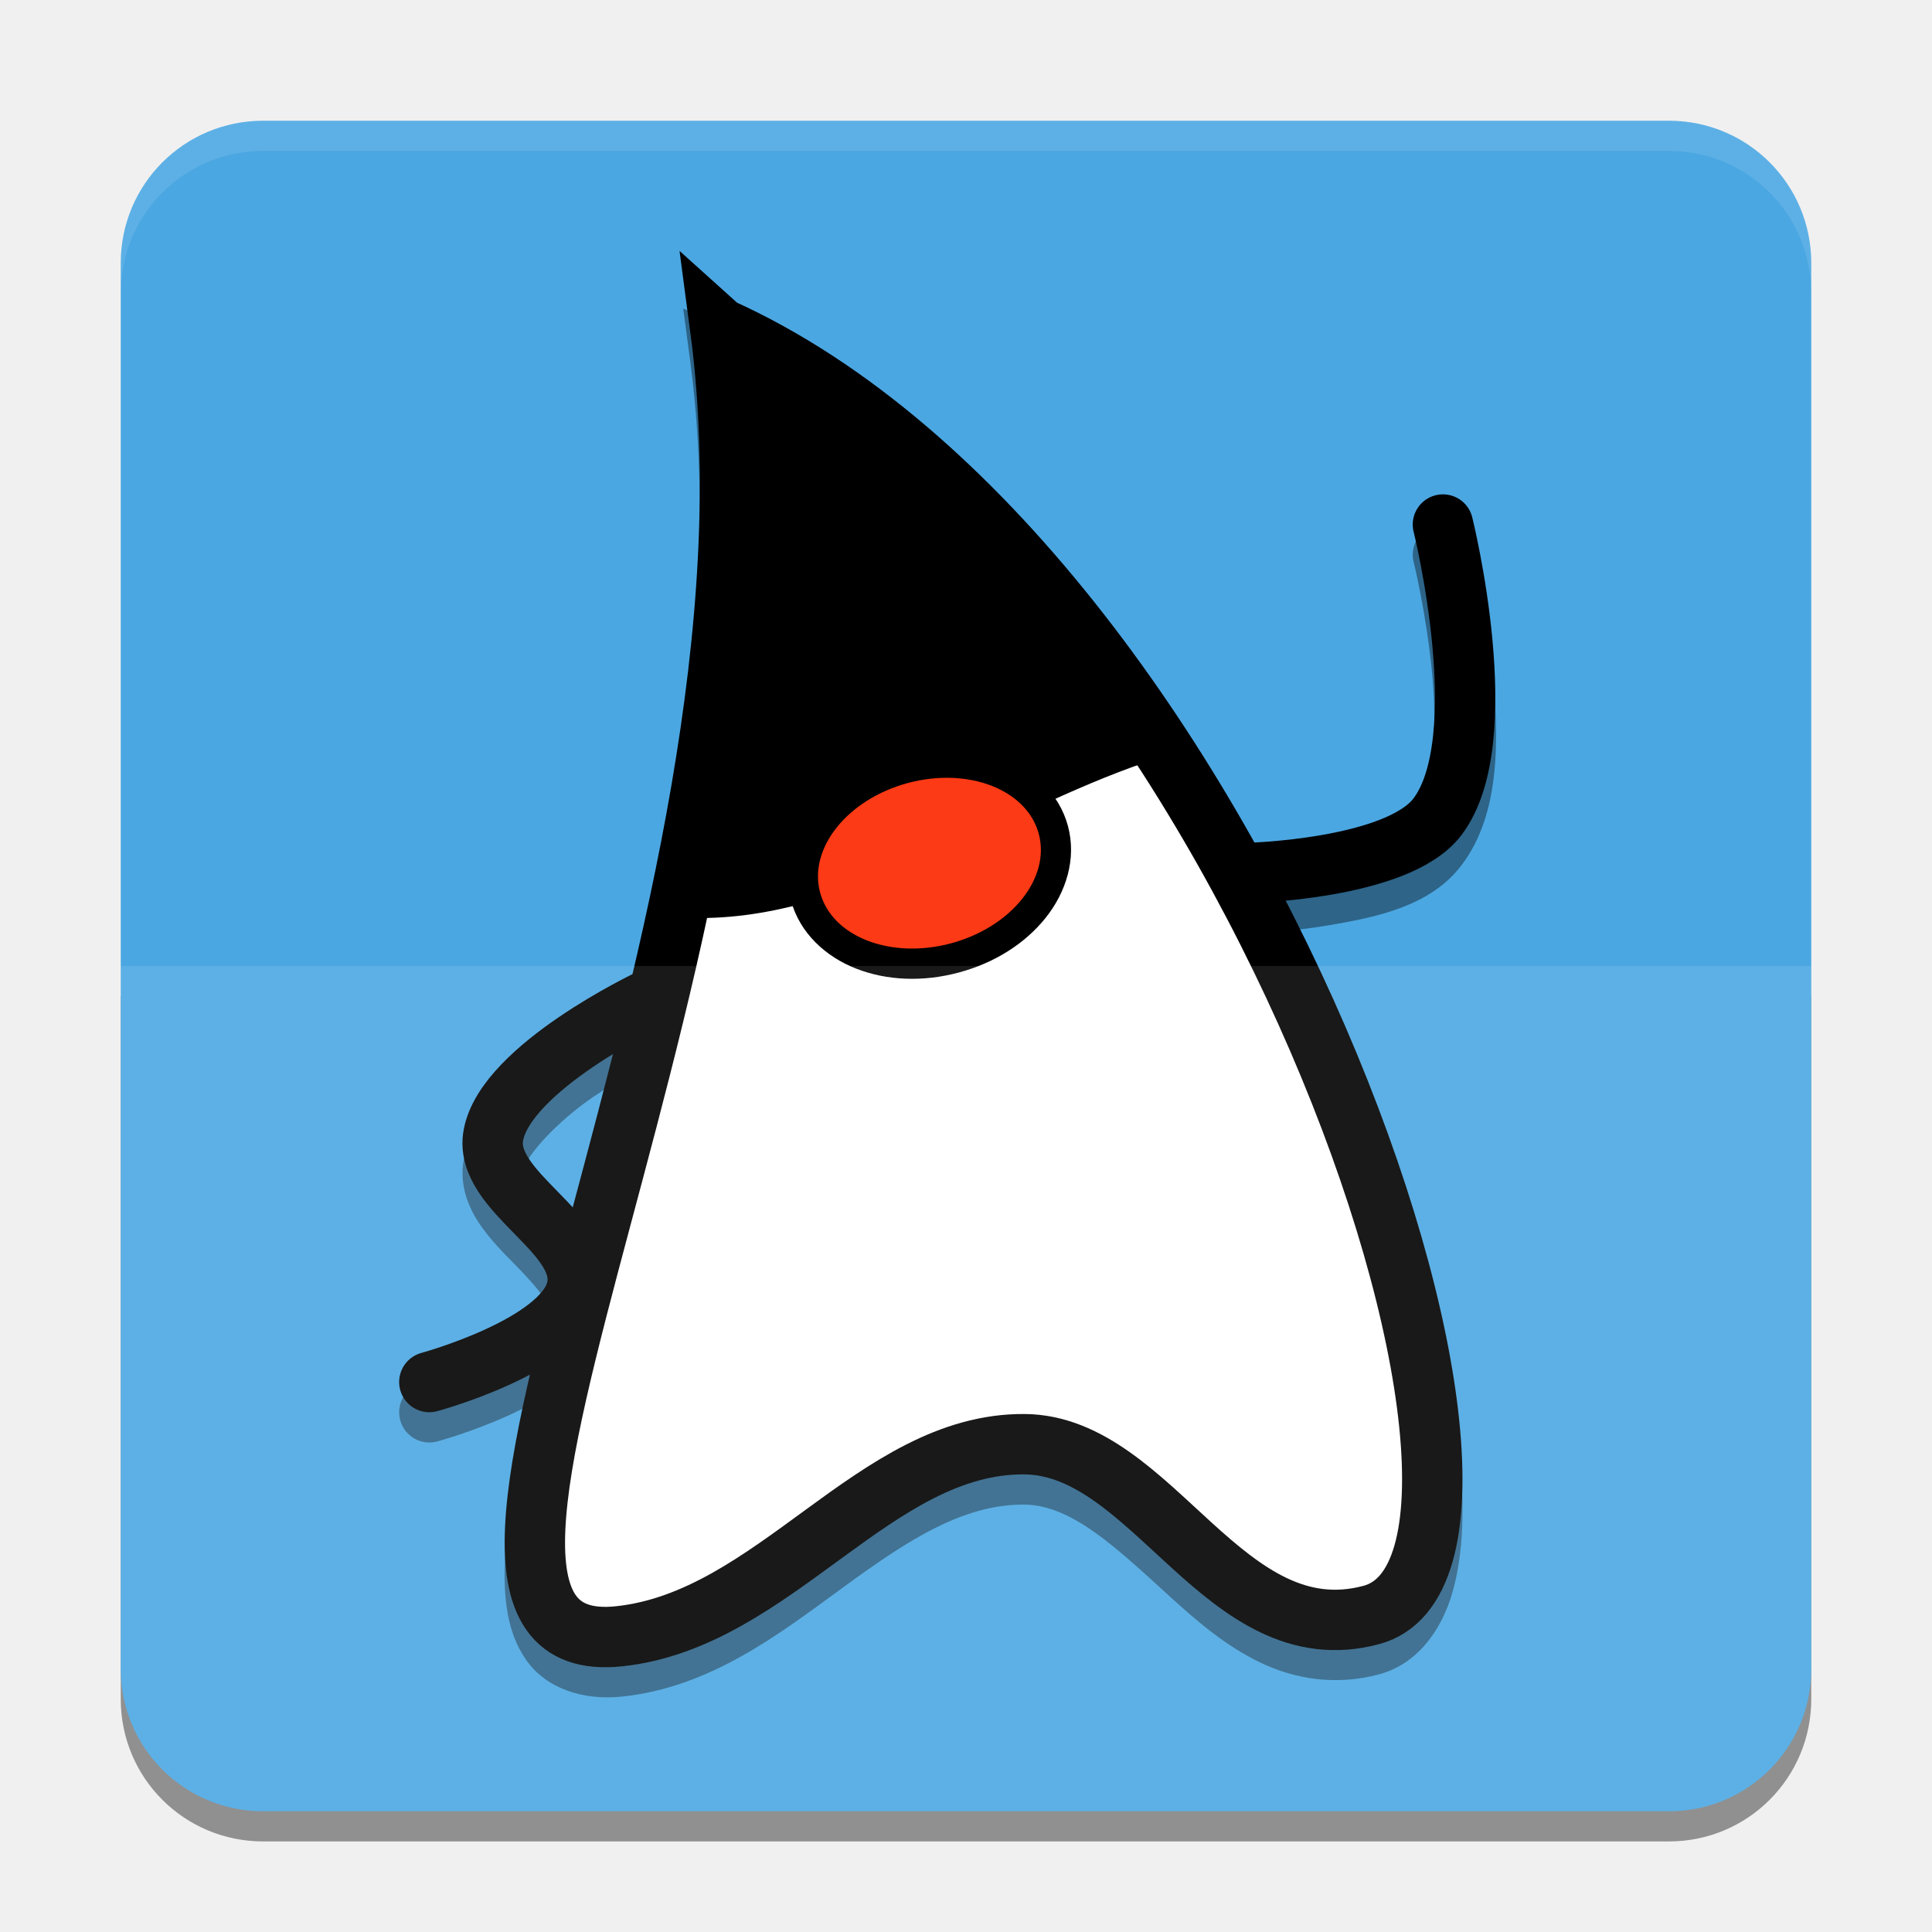
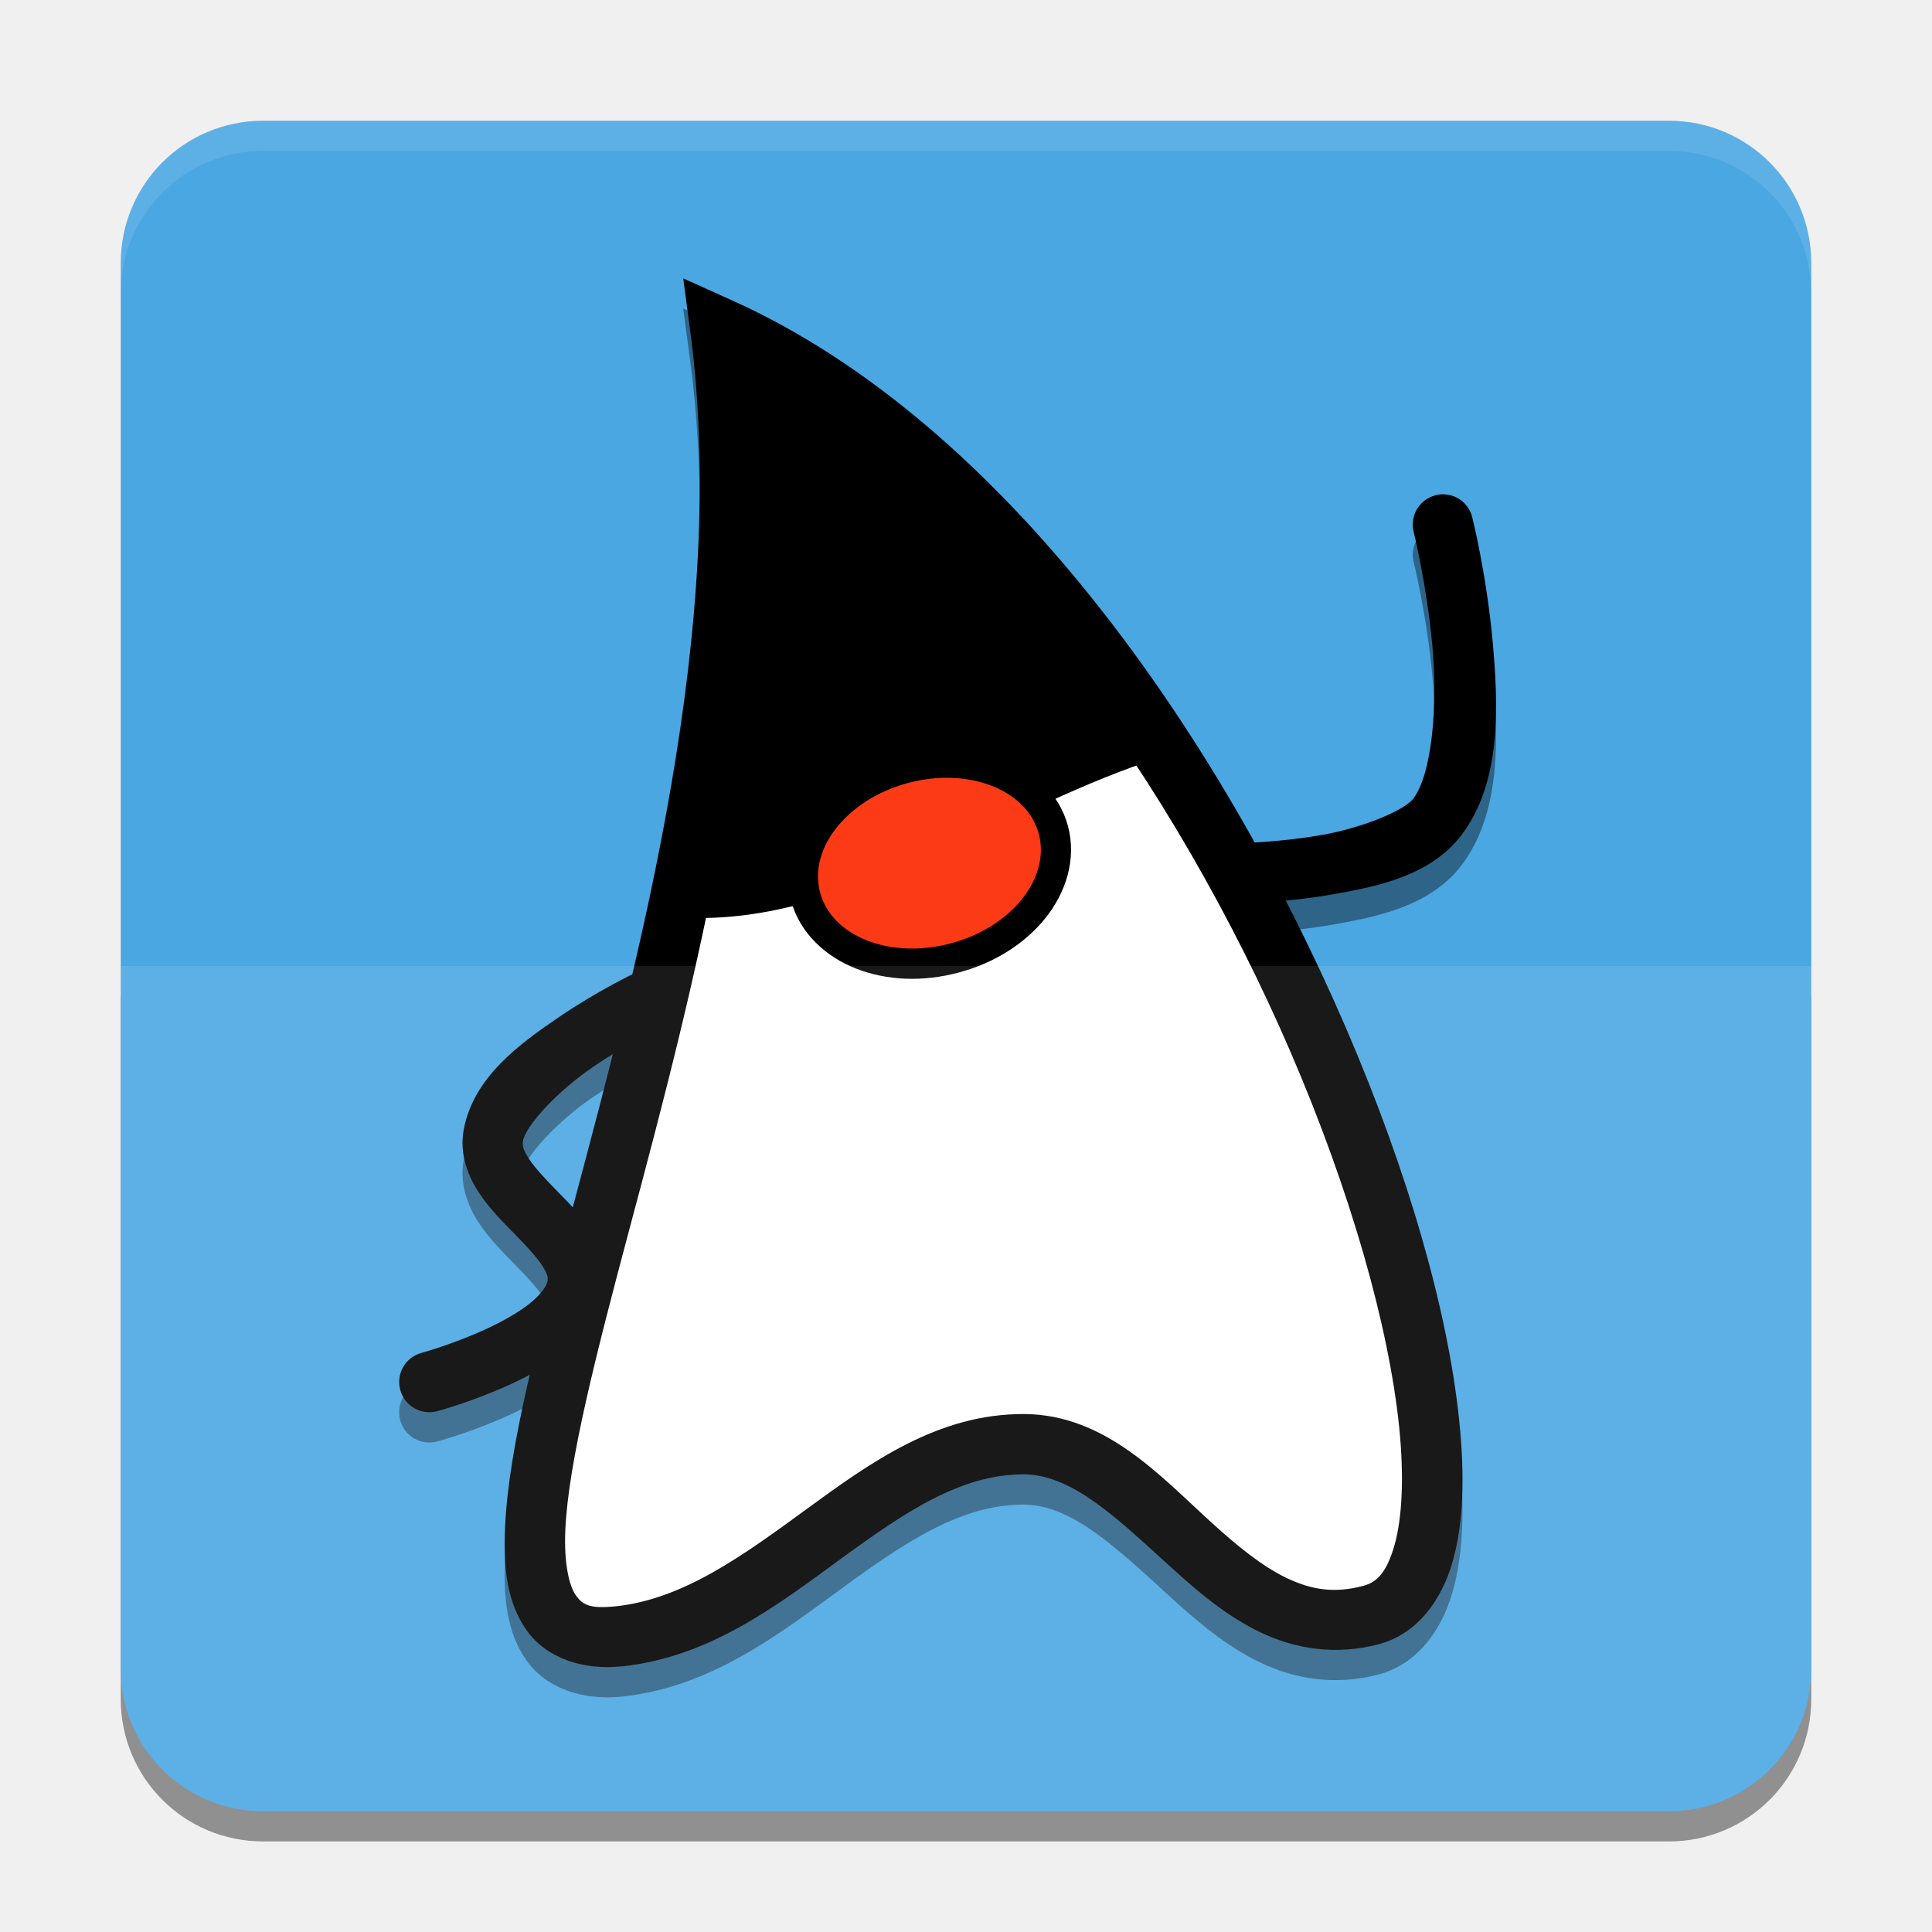
<svg xmlns="http://www.w3.org/2000/svg" id="svg8" version="1.1" viewBox="0 0 67.733 67.733" height="256" width="256">
  <defs id="defs2" />
  <g id="layer1" style="display:inline">
    <g id="layer10" style="display:inline;opacity:0.4">
      <path id="path839" style="display:inline;opacity:1;fill:#000000;fill-opacity:1;stroke-width:0.025;stroke-miterlimit:4;stroke-dasharray:none;paint-order:stroke fill markers" d="m 4.233,34.925 v 24.641 c 0,2.766 2.227,4.992 4.992,4.992 H 58.508 c 2.766,0 4.992,-2.227 4.992,-4.992 V 34.925 Z" />
    </g>
    <g style="display:inline" id="g1174">
      <path id="rect1168" style="display:inline;fill:#4ba7e2;fill-opacity:1;stroke-width:0.093;stroke-miterlimit:4;stroke-dasharray:none;paint-order:stroke fill markers" d="M 34.869,16 C 24.416,16 16,24.416 16,34.869 V 128 221.131 C 16,231.584 24.416,240 34.869,240 H 221.131 C 231.584,240 240,231.584 240,221.131 V 128 34.869 C 240,24.416 231.584,16 221.131,16 Z" transform="scale(0.2645833)" />
    </g>
    <g id="layer2" style="opacity:0.1" />
  </g>
  <g id="g1156" style="display:inline">
    <path id="path48" style="opacity:0.4;fill:#000000" d="m 23.953,10.818 0.25,1.885 c 0.969,7.3 -0.341,15.285 -2.037,22.513 -0.299,0.146 -1.385,0.694 -2.576,1.505 -1.387,0.945 -2.998,2.114 -3.334,3.948 -0.155,0.843 0.148,1.619 0.529,2.197 0.381,0.578 0.85,1.04 1.268,1.467 0.417,0.427 0.784,0.82 0.971,1.121 0.187,0.301 0.201,0.412 0.158,0.573 -0.037,0.14 -0.243,0.448 -0.651,0.764 -0.408,0.316 -0.974,0.629 -1.539,0.887 -1.13,0.516 -2.217,0.814 -2.217,0.814 a 1.058,1.058 0 0 0 -0.744,1.299 1.058,1.058 0 0 0 1.299,0.744 c 0,0 1.227,-0.33 2.542,-0.932 0.234,-0.107 0.471,-0.226 0.707,-0.351 -0.469,2.019 -0.803,3.822 -0.873,5.334 -0.065,1.413 0.059,2.644 0.75,3.623 0.691,0.979 1.972,1.415 3.349,1.271 3.104,-0.325 5.501,-2.184 7.707,-3.795 2.206,-1.61 4.192,-2.952 6.395,-2.936 1.688,0.013 3.267,1.55 5.137,3.25 0.935,0.85 1.936,1.709 3.135,2.285 1.199,0.576 2.635,0.827 4.17,0.416 1.32,-0.354 2.185,-1.519 2.575,-2.885 0.39,-1.366 0.431,-3.03 0.234,-4.951 -0.395,-3.842 -1.791,-8.718 -3.986,-13.801 -0.633,-1.466 -1.339,-2.948 -2.1,-4.426 0.474,-0.045 1.036,-0.114 1.626,-0.217 1.586,-0.276 3.448,-0.656 4.533,-2.076 1.417,-1.856 1.308,-4.572 1.09,-6.887 -0.218,-2.315 -0.707,-4.263 -0.707,-4.263 a 1.058,1.058 0 0 0 -1.282,-0.772 1.058,1.058 0 0 0 -0.771,1.283 c 0,0 0.451,1.819 0.652,3.951 0.201,2.132 -0.009,4.541 -0.666,5.402 -0.325,0.426 -1.807,1.03 -3.213,1.275 -1.004,0.175 -1.91,0.238 -2.356,0.261 C 39.505,22.562 33.228,14.998 25.686,11.599 Z m -2.476,27.202 c -0.469,1.86 -0.944,3.67 -1.397,5.369 C 19.907,43.202 19.734,43.022 19.566,42.851 19.144,42.419 18.765,42.02 18.553,41.699 18.341,41.378 18.307,41.218 18.338,41.05 c 0.099,-0.537 1.214,-1.744 2.443,-2.582 0.237,-0.162 0.47,-0.309 0.696,-0.449 z" />
    <g id="g41" transform="translate(0,1.5875)">
      <g id="g40">
-         <path style="fill:#ffffff;stroke:#000000;stroke-width:2.117;stroke-linecap:butt;stroke-linejoin:miter;stroke-dasharray:none;stroke-opacity:1" d="M 25.251,9.918 C 28.051,31.022 12.494,56.741 21.697,55.779 c 5.468,-0.572 8.974,-6.775 14.219,-6.735 4.518,0.034 7.007,7.368 12.161,5.987 7.183,-1.925 -4.579,-36.891 -22.825,-45.112 z" id="path1" />
-         <path style="fill:none;stroke:#000000;stroke-width:2.117;stroke-linecap:round;stroke-linejoin:miter;stroke-dasharray:none;stroke-opacity:1" d="m 22.748,33.462 c 0,0 -5.015,2.38 -5.451,4.75 -0.371,2.022 3.438,3.453 2.907,5.439 -0.523,1.955 -5.152,3.214 -5.152,3.214" id="path14" />
-         <path style="fill:none;stroke:#000000;stroke-width:2.117;stroke-linecap:round;stroke-linejoin:miter;stroke-dasharray:none;stroke-opacity:1" d="m 43.701,29.021 c 0,0 5.278,-0.119 6.688,-1.966 2.074,-2.717 0.198,-10.253 0.198,-10.253" id="path15" />
+         <g id="path1">
+           <path style="fill:#ffffff" d="M 25.251,9.918 C 28.051,31.022 12.494,56.741 21.697,55.779 c 5.468,-0.572 8.974,-6.775 14.219,-6.735 4.518,0.034 7.007,7.368 12.161,5.987 7.183,-1.925 -4.579,-36.891 -22.825,-45.112 z" id="path2" />
+           <path d="m 23.953,8.172 0.25,1.887 c 1.359,10.243 -1.762,21.839 -4.152,30.791 -1.195,4.476 -2.213,8.261 -2.344,11.088 -0.065,1.413 0.059,2.644 0.75,3.623 0.691,0.979 1.972,1.416 3.35,1.271 3.104,-0.325 5.501,-2.184 7.707,-3.795 2.206,-1.61 4.191,-2.952 6.395,-2.936 1.688,0.013 3.267,1.55 5.137,3.25 0.935,0.85 1.936,1.709 3.135,2.285 1.199,0.576 2.635,0.827 4.17,0.416 1.32,-0.354 2.184,-1.519 2.574,-2.885 C 51.314,51.802 51.356,50.14 51.158,48.219 50.764,44.377 49.367,39.498 47.172,34.416 42.782,24.251 35.243,13.26 25.686,8.953 Z m 2.416,3.568 c 8.015,4.414 14.861,14.259 18.859,23.516 2.128,4.927 3.463,9.665 3.824,13.178 0.18,1.756 0.106,3.205 -0.164,4.152 -0.27,0.947 -0.61,1.294 -1.086,1.422 -1.042,0.279 -1.849,0.133 -2.707,-0.279 -0.858,-0.412 -1.731,-1.129 -2.627,-1.943 -1.792,-1.63 -3.715,-3.777 -6.545,-3.799 -3.041,-0.023 -5.433,1.718 -7.658,3.342 -2.225,1.624 -4.316,3.151 -6.68,3.398 -0.923,0.097 -1.168,-0.061 -1.398,-0.387 -0.23,-0.326 -0.422,-1.112 -0.367,-2.305 0.11,-2.384 1.082,-6.167 2.275,-10.639 2.246,-8.412 5.123,-19.346 4.273,-29.656 z" id="path4" />
+         </g>
+         <path style="stroke-linecap:round" d="m 22.295,32.506 c 0,0 -1.318,0.623 -2.705,1.568 -1.387,0.945 -2.997,2.114 -3.334,3.947 -0.155,0.843 0.148,1.619 0.529,2.197 0.381,0.578 0.85,1.04 1.268,1.467 0.417,0.427 0.784,0.82 0.971,1.121 0.187,0.301 0.201,0.411 0.158,0.572 -0.037,0.14 -0.243,0.448 -0.65,0.764 -0.408,0.316 -0.974,0.629 -1.539,0.887 -1.13,0.516 -2.217,0.814 -2.217,0.814 a 1.058,1.058 0 0 0 -0.744,1.299 1.058,1.058 0 0 0 1.299,0.744 c 0,0 1.227,-0.33 2.543,-0.932 0.658,-0.301 1.346,-0.668 1.953,-1.139 0.607,-0.47 1.176,-1.053 1.4,-1.891 0.222,-0.832 -0.04,-1.647 -0.406,-2.236 -0.366,-0.589 -0.832,-1.051 -1.254,-1.482 -0.422,-0.432 -0.802,-0.833 -1.014,-1.154 -0.212,-0.321 -0.246,-0.481 -0.215,-0.648 0.099,-0.537 1.214,-1.743 2.443,-2.58 1.229,-0.838 2.42,-1.406 2.42,-1.406 a 1.058,1.058 0 0 0 0.502,-1.41 1.058,1.058 0 0 0 -1.408,-0.502 z" id="path14" />
+         <path style="stroke-linecap:round" d="m 50.332,15.775 a 1.058,1.058 0 0 0 -0.771,1.283 c 0,0 0.451,1.819 0.652,3.951 0.201,2.132 -0.009,4.541 -0.666,5.402 -0.325,0.426 -1.807,1.031 -3.213,1.275 -1.405,0.245 -2.656,0.275 -2.656,0.275 a 1.058,1.058 0 0 0 -1.035,1.082 1.058,1.058 0 0 0 1.082,1.033 c 0,0 1.387,-0.028 2.973,-0.305 1.586,-0.276 3.448,-0.655 4.533,-2.076 1.417,-1.856 1.308,-4.572 1.09,-6.887 -0.218,-2.315 -0.707,-4.264 -0.707,-4.264 a 1.058,1.058 0 0 0 -1.281,-0.771 z" id="path15" />
      </g>
      <g id="g39">
        <g id="g29" style="display:inline;fill:#000000">
          <path id="path27" style="fill:#000000;stroke-linecap:round;stroke-linejoin:round" d="m 26.426,10.962 a 0.781,0.781 0 0 0 -0.834,0.842 c 0.451,5.472 -0.171,11.159 -1.193,16.559 a 0.781,0.781 0 0 0 0.957,0.902 l 6.305,-1.59 a 0.781,0.781 0 0 0 0.574,-0.604 c 0.105,-0.524 0.341,-0.832 0.76,-1.123 0.419,-0.291 1.035,-0.521 1.763,-0.699 1.456,-0.356 3.303,-0.492 4.873,-1.065 a 0.781,0.781 0 0 0 0.379,-1.17 c -3.728,-5.53 -8.255,-9.2 -13.264,-11.959 a 0.781,0.781 0 0 0 -0.32,-0.095 z" />
          <path style="fill:#000000;stroke:#000000;stroke-width:2.117;stroke-linecap:butt;stroke-linejoin:miter;stroke-dasharray:none;stroke-opacity:1" d="m 39.799,24.145 c -5.245,1.791 -10.587,5.638 -15.732,5.381" id="path3" />
          <path style="fill:#000000;stroke-linecap:round;stroke-linejoin:round;paint-order:stroke fill markers" d="m 31.557,24.841 c -1.261,0.338 -2.323,1.014 -3.041,1.909 -0.718,0.895 -1.097,2.073 -0.788,3.226 0.309,1.153 1.225,1.982 2.295,2.398 1.069,0.416 2.328,0.472 3.589,0.134 1.261,-0.338 2.323,-1.016 3.041,-1.911 0.718,-0.895 1.097,-2.071 0.788,-3.224 -0.309,-1.153 -1.226,-1.984 -2.295,-2.4 -1.069,-0.416 -2.327,-0.47 -3.588,-0.132 z" id="path28" />
        </g>
        <path style="fill:#fc3a15;stroke-linecap:round;stroke-linejoin:round;paint-order:stroke fill markers" d="m 36.418,27.647 a 2.91,3.969 75 0 1 -3.08,3.838 2.91,3.969 75 0 1 -4.587,-1.784 2.91,3.969 75 0 1 3.08,-3.838 2.91,3.969 75 0 1 4.587,1.784 z" id="path29" />
      </g>
    </g>
  </g>
  <g id="layer3" style="display:inline">
    <path d="m 9.226,4.233 c -2.766,0 -4.992,2.227 -4.992,4.992 v 1.058 c 0,-2.766 2.227,-4.992 4.992,-4.992 H 58.508 c 2.766,0 4.992,2.227 4.992,4.992 V 9.226 c 0,-2.766 -2.227,-4.992 -4.992,-4.992 z" style="display:inline;opacity:0.1;fill:#ffffff;fill-opacity:1;stroke-width:0.025;stroke-miterlimit:4;stroke-dasharray:none;paint-order:stroke fill markers" id="path955" />
    <path id="path13" style="display:inline;opacity:0.1;fill:#ffffff;fill-opacity:1;stroke-width:0.093;stroke-miterlimit:4;stroke-dasharray:none;paint-order:stroke fill markers" d="m 16,128 v 93.131 C 16,231.584 24.416,240 34.869,240 H 221.131 C 231.584,240 240,231.584 240,221.131 V 128 Z" transform="scale(0.2645833)" />
  </g>
</svg>
